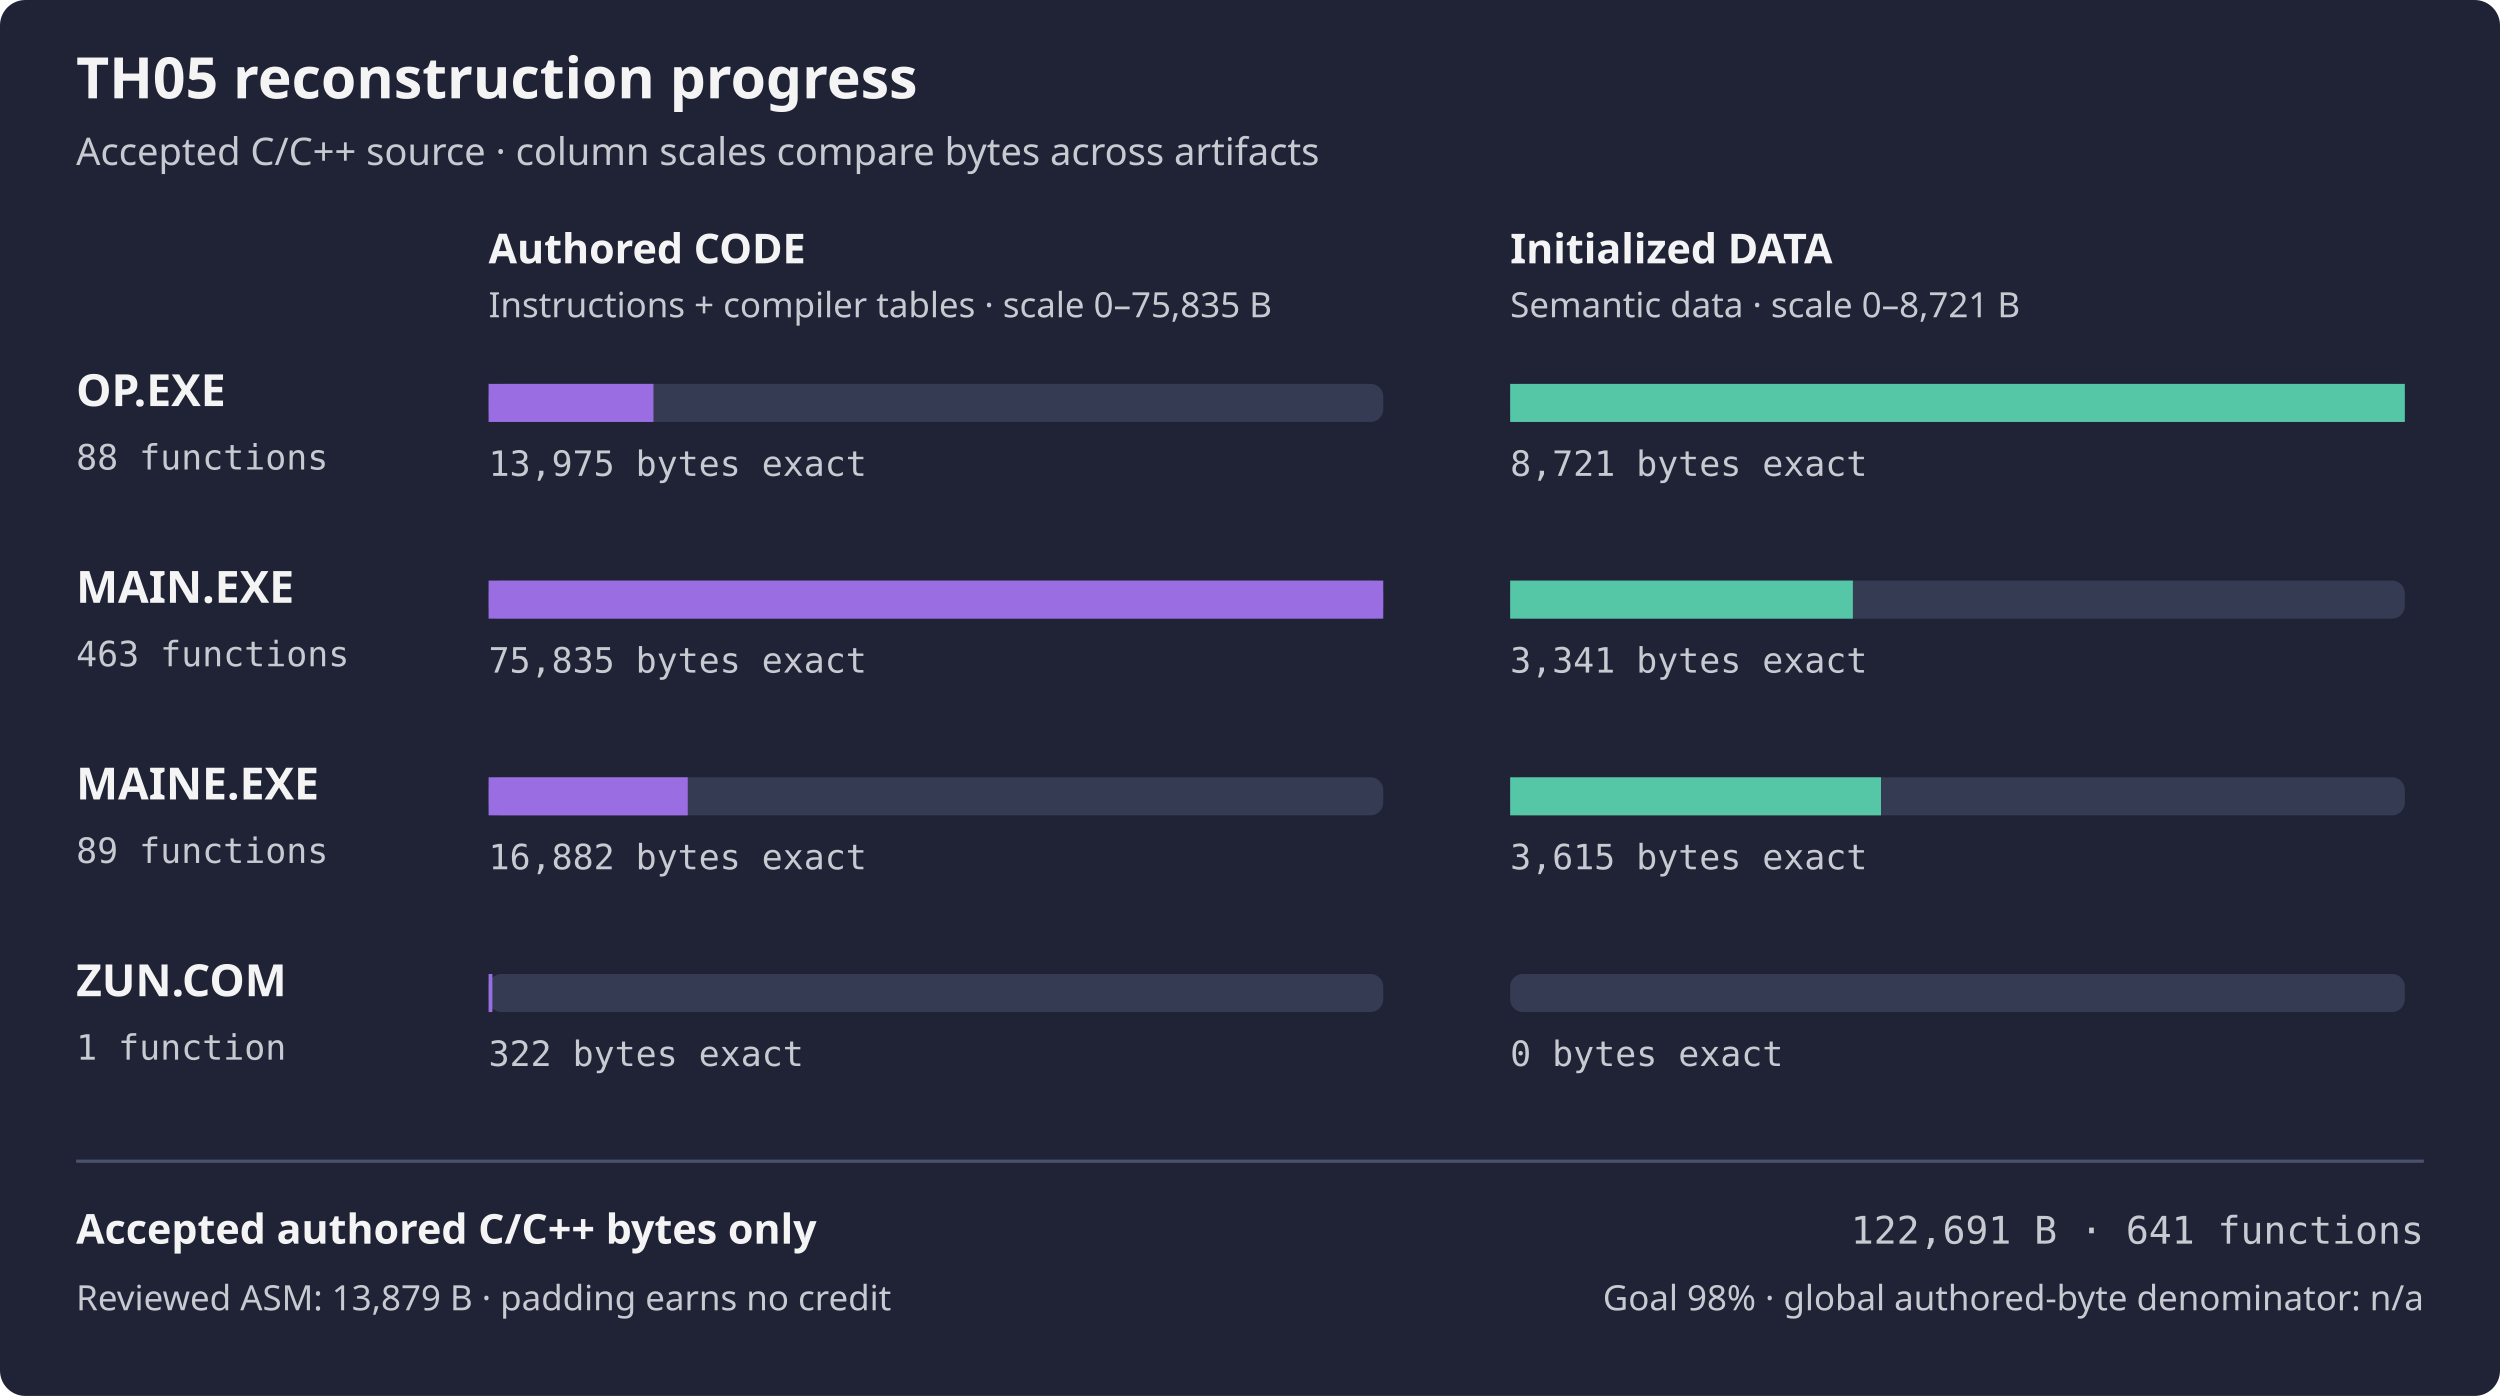
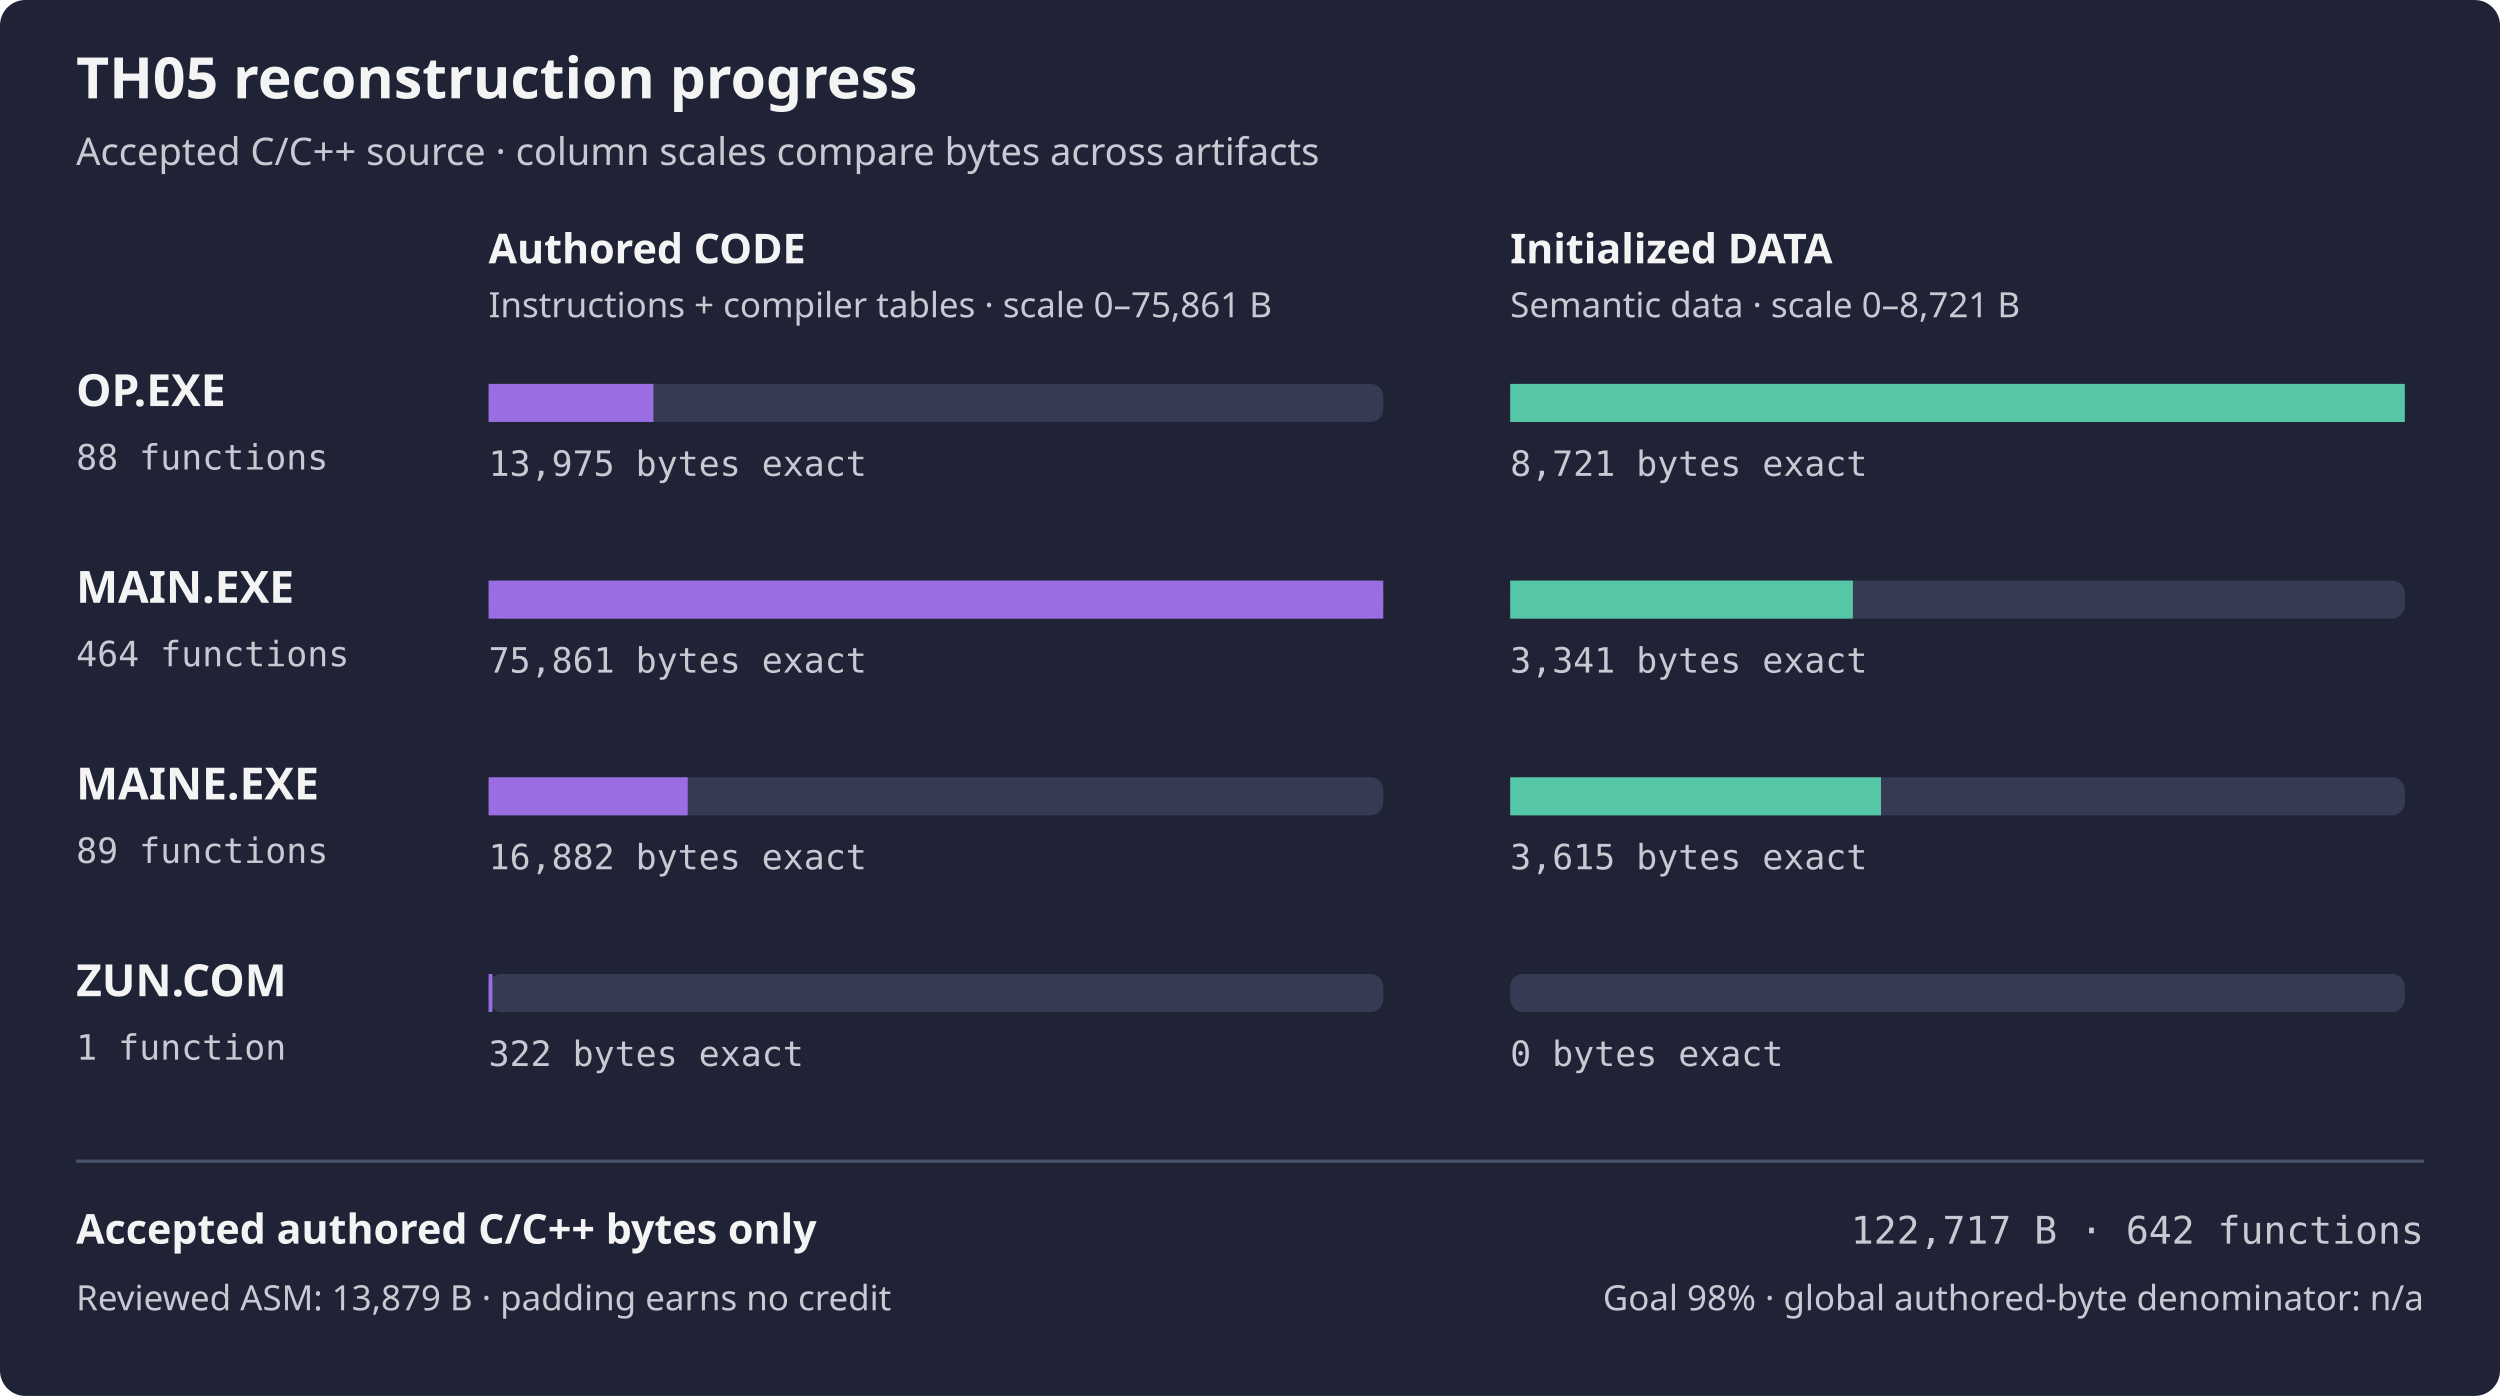
<svg xmlns="http://www.w3.org/2000/svg" width="788" height="440" viewBox="0 0 788 440" role="img" aria-labelledby="title desc">
  <rect width="788" height="440" rx="8" fill="#1f2335" />
  <text x="24" y="31" fill="#f4f4f5" font-family="sans-serif" font-size="18" font-weight="600">TH05 reconstruction progress</text>
  <text x="24" y="52" fill="#c8cad2" font-family="sans-serif" font-size="12">Accepted C/C++ source · column scales compare bytes across artifacts</text>
  <text x="154" y="83" fill="#f4f4f5" font-family="sans-serif" font-size="13" font-weight="600">Authored CODE</text>
  <text x="476" y="83" fill="#f4f4f5" font-family="sans-serif" font-size="13" font-weight="600">Initialized DATA</text>
-   <text x="154" y="100" fill="#c8cad2" font-family="sans-serif" font-size="11">Instructions + compiler tables · scale 0–75,835 B</text>
+   <text x="154" y="100" fill="#c8cad2" font-family="sans-serif" font-size="11">Instructions + compiler tables · scale 0–75,861 B</text>
  <text x="476" y="100" fill="#c8cad2" font-family="sans-serif" font-size="11">Semantic data · scale 0–8,721 B</text>
  <text x="24" y="128" fill="#f4f4f5" font-family="sans-serif" font-size="14" font-weight="600">OP.EXE</text>
  <text x="24" y="148" fill="#c8cad2" font-family="monospace" font-size="11">88 functions</text>
  <rect x="154" y="121" width="282" height="12" rx="4" fill="#353b52" />
-   <rect x="154" y="121" width="51.97" height="12" fill="#9b6de3" />
+   <rect x="154" y="121" width="51.95" height="12" fill="#9b6de3" />
  <rect x="476" y="121" width="282" height="12" rx="4" fill="#353b52" />
  <rect x="476" y="121" width="282.00" height="12" fill="#55c7a6" />
  <text x="154" y="150" fill="#c8cad2" font-family="monospace" font-size="11">13,975 bytes exact</text>
  <text x="476" y="150" fill="#c8cad2" font-family="monospace" font-size="11">8,721 bytes exact</text>
  <text x="24" y="190" fill="#f4f4f5" font-family="sans-serif" font-size="14" font-weight="600">MAIN.EXE</text>
-   <text x="24" y="210" fill="#c8cad2" font-family="monospace" font-size="11">463 functions</text>
+   <text x="24" y="210" fill="#c8cad2" font-family="monospace" font-size="11">464 functions</text>
  <rect x="154" y="183" width="282" height="12" rx="4" fill="#353b52" />
  <rect x="154" y="183" width="282.00" height="12" fill="#9b6de3" />
  <rect x="476" y="183" width="282" height="12" rx="4" fill="#353b52" />
  <rect x="476" y="183" width="108.03" height="12" fill="#55c7a6" />
-   <text x="154" y="212" fill="#c8cad2" font-family="monospace" font-size="11">75,835 bytes exact</text>
+   <text x="154" y="212" fill="#c8cad2" font-family="monospace" font-size="11">75,861 bytes exact</text>
  <text x="476" y="212" fill="#c8cad2" font-family="monospace" font-size="11">3,341 bytes exact</text>
  <text x="24" y="252" fill="#f4f4f5" font-family="sans-serif" font-size="14" font-weight="600">MAINE.EXE</text>
  <text x="24" y="272" fill="#c8cad2" font-family="monospace" font-size="11">89 functions</text>
  <rect x="154" y="245" width="282" height="12" rx="4" fill="#353b52" />
-   <rect x="154" y="245" width="62.78" height="12" fill="#9b6de3" />
+   <rect x="154" y="245" width="62.76" height="12" fill="#9b6de3" />
  <rect x="476" y="245" width="282" height="12" rx="4" fill="#353b52" />
  <rect x="476" y="245" width="116.89" height="12" fill="#55c7a6" />
  <text x="154" y="274" fill="#c8cad2" font-family="monospace" font-size="11">16,882 bytes exact</text>
  <text x="476" y="274" fill="#c8cad2" font-family="monospace" font-size="11">3,615 bytes exact</text>
  <text x="24" y="314" fill="#f4f4f5" font-family="sans-serif" font-size="14" font-weight="600">ZUN.COM</text>
  <text x="24" y="334" fill="#c8cad2" font-family="monospace" font-size="11">1 function</text>
  <rect x="154" y="307" width="282" height="12" rx="4" fill="#353b52" />
  <rect x="154" y="307" width="1.20" height="12" fill="#9b6de3" />
  <rect x="476" y="307" width="282" height="12" rx="4" fill="#353b52" />
  <rect x="476" y="307" width="0.00" height="12" fill="#55c7a6" />
  <text x="154" y="336" fill="#c8cad2" font-family="monospace" font-size="11">322 bytes exact</text>
  <text x="476" y="336" fill="#c8cad2" font-family="monospace" font-size="11">0 bytes exact</text>
  <path d="M24 366 H764" stroke="#4b526d" />
  <text x="24" y="392" fill="#f4f4f5" font-family="sans-serif" font-size="13" font-weight="600">Accepted authored C/C++ bytes only</text>
-   <text x="764" y="392" fill="#c8cad2" font-family="monospace" text-anchor="end" font-size="12">122,691 B · 641 functions</text>
+   <text x="764" y="392" fill="#c8cad2" font-family="monospace" text-anchor="end" font-size="12">122,717 B · 642 functions</text>
  <text x="24" y="413" fill="#c8cad2" font-family="sans-serif" font-size="11">Reviewed ASM: 13,879 B · padding earns no credit</text>
  <text x="764" y="413" fill="#c8cad2" font-family="sans-serif" text-anchor="end" font-size="11">Goal 98% · global authored-byte denominator: n/a</text>
</svg>
